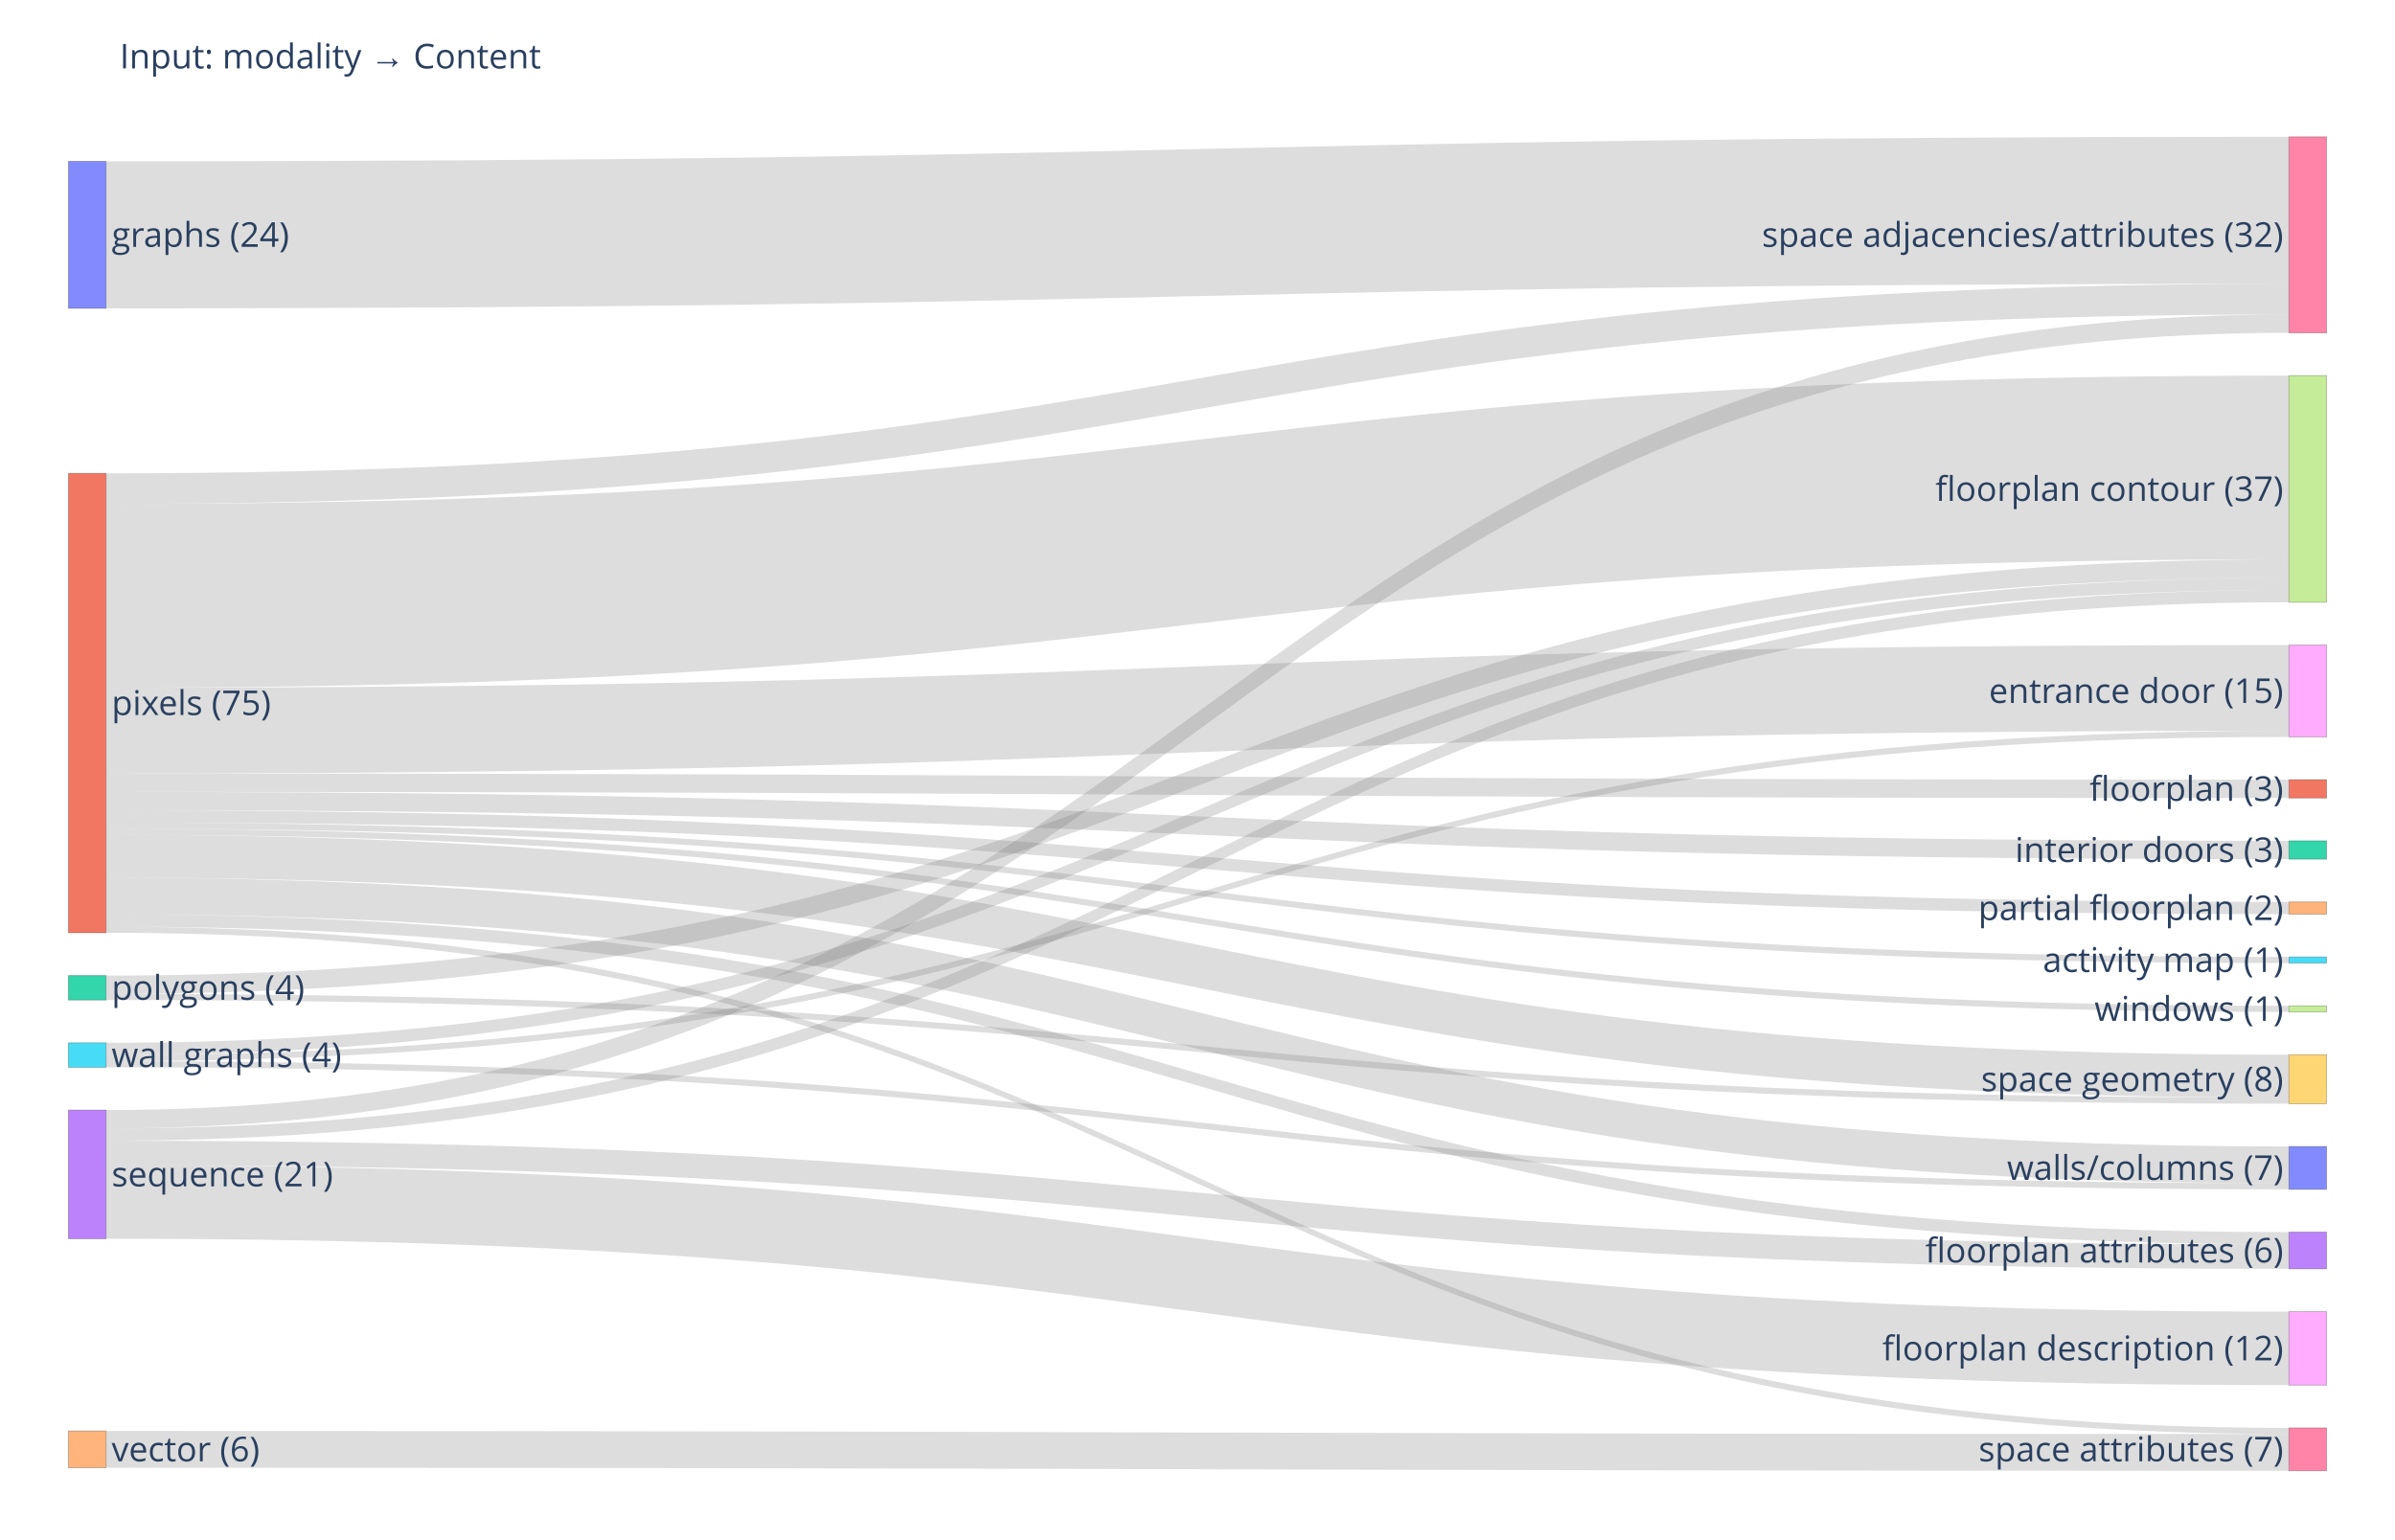
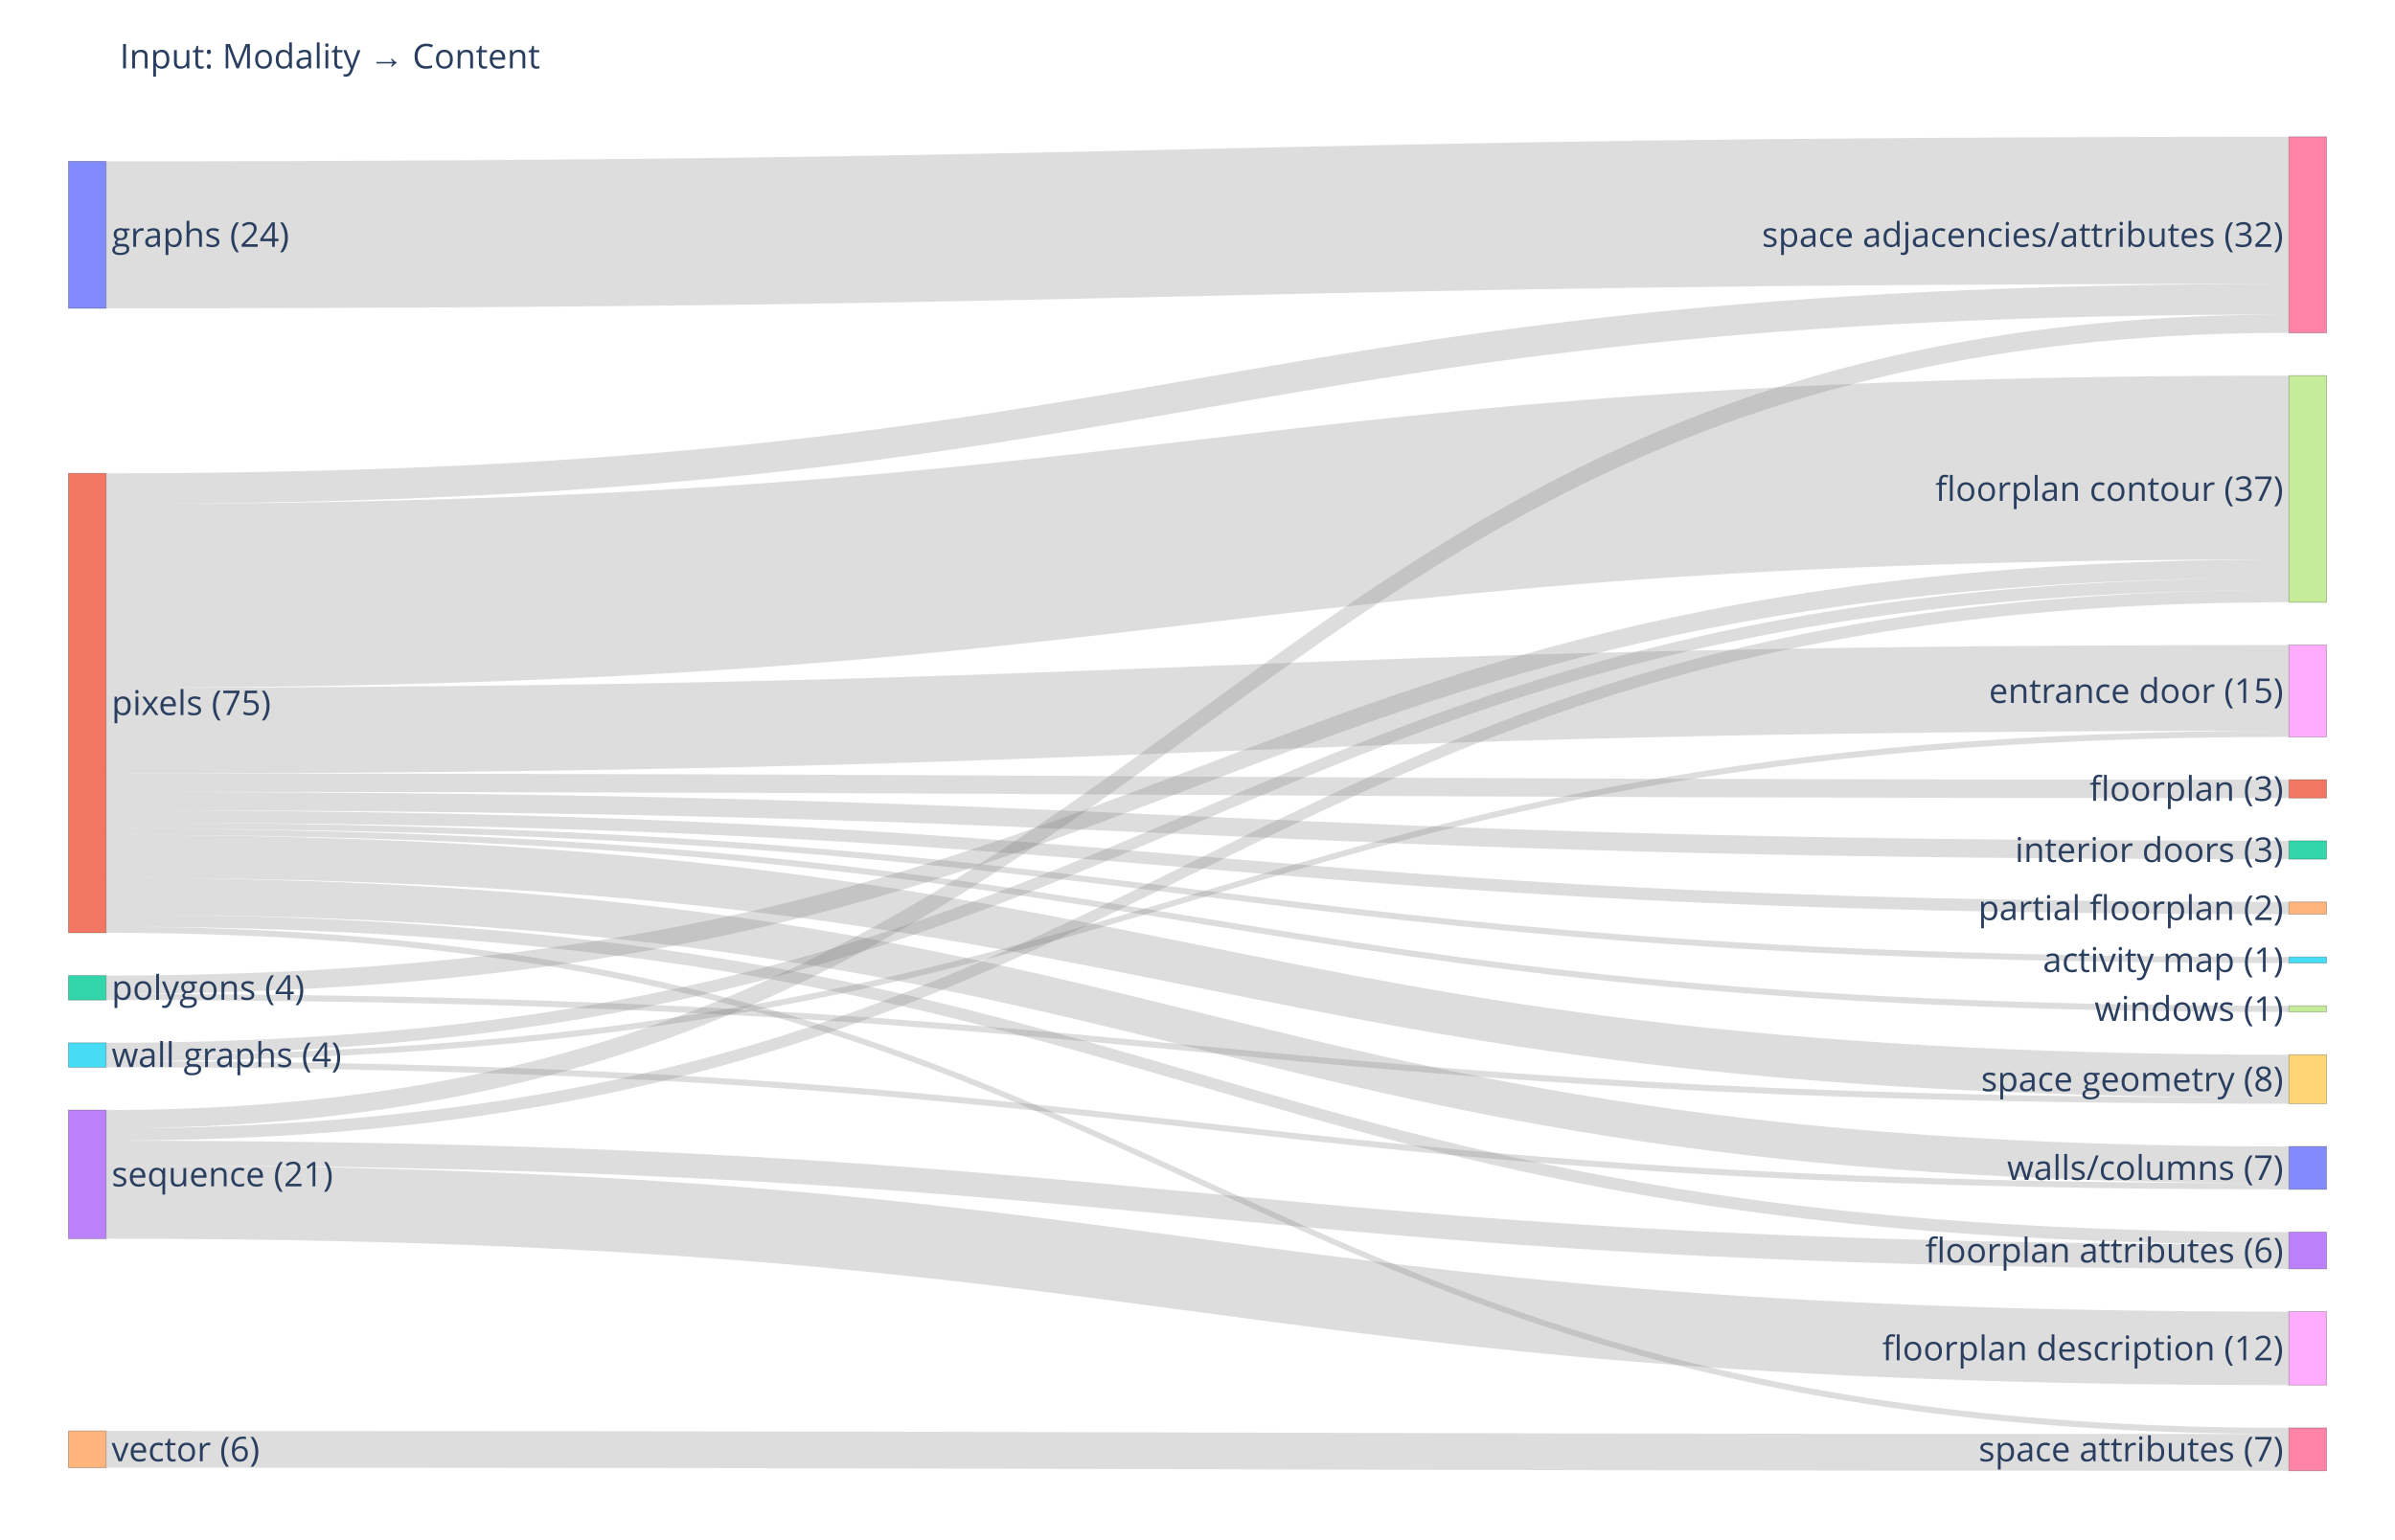
<svg xmlns="http://www.w3.org/2000/svg" class="main-svg" width="5600" height="3600" style="" viewBox="0 0 1400 900">
  <rect x="0" y="0" width="1400" height="900" style="fill: rgb(255, 255, 255); fill-opacity: 1;" />
-   <defs id="defs-2adaa2">
+   <defs id="defs-ad6b6a">
    <g class="clips" />
    <g class="gradients" />
    <g class="patterns" />
  </defs>
  <g class="bglayer" />
  <g class="layer-below">
    <g class="imagelayer" />
    <g class="shapelayer" />
  </g>
  <g class="cartesianlayer" />
  <g class="polarlayer" />
  <g class="smithlayer" />
  <g class="ternarylayer" />
  <g class="geolayer" />
  <g class="funnelarealayer" />
  <g class="pielayer" />
  <g class="iciclelayer" />
  <g class="treemaplayer" />
  <g class="sunburstlayer" />
  <g class="glimages" />
  <g class="sankey" transform="translate(40,80)matrix(1 0 0 1 0 0)" style="box-sizing: content-box; position: absolute; left: 0px; shape-rendering: geometricprecision; pointer-events: none;">
    <g class="sankey-links" style="fill: none;">
      <path class="sankey-link" d="M22,14.328C660,14.328 660,-2.842170943040401e-14 1298,-2.842170943040401e-14L1298,85.97C660,85.97 660,100.299 22,100.299Z" style="stroke: rgb(68, 68, 68); stroke-opacity: 1; fill: rgb(120, 120, 120); fill-opacity: 0.25; stroke-width: 0; opacity: 1;" />
      <path class="sankey-link" d="M22,214.683C660,214.683 660,139.627 1298,139.627L1298,247.09C660,247.09 660,322.145 22,322.145Z" style="stroke: rgb(68, 68, 68); stroke-opacity: 1; fill: rgb(120, 120, 120); fill-opacity: 0.25; stroke-width: 0; opacity: 1;" />
      <path class="sankey-link" d="M22,322.145C660,322.145 660,297.164 1298,297.164L1298,347.313C660,347.313 660,372.295 22,372.295Z" style="stroke: rgb(68, 68, 68); stroke-opacity: 1; fill: rgb(120, 120, 120); fill-opacity: 0.25; stroke-width: 0; opacity: 1;" />
      <path class="sankey-link" d="M22,408.115C660,408.115 660,536.716 1298,536.716L1298,561.791C660,561.791 660,433.19 22,433.19Z" style="stroke: rgb(68, 68, 68); stroke-opacity: 1; fill: rgb(120, 120, 120); fill-opacity: 0.25; stroke-width: 0; opacity: 1;" />
      <path class="sankey-link" d="M22,433.19C660,433.19 660,590.373 1298,590.373L1298,611.866C660,611.866 660,454.683 22,454.683Z" style="stroke: rgb(68, 68, 68); stroke-opacity: 1; fill: rgb(120, 120, 120); fill-opacity: 0.25; stroke-width: 0; opacity: 1;" />
      <path class="sankey-link" d="M22,196.772C660,196.772 660,85.97 1298,85.97L1298,103.881C660,103.881 660,214.683 22,214.683Z" style="stroke: rgb(68, 68, 68); stroke-opacity: 1; fill: rgb(120, 120, 120); fill-opacity: 0.25; stroke-width: 0; opacity: 1;" />
      <path class="sankey-link" d="M22,372.295C660,372.295 660,375.896 1298,375.896L1298,386.642C660,386.642 660,383.041 22,383.041Z" style="stroke: rgb(68, 68, 68); stroke-opacity: 1; fill: rgb(120, 120, 120); fill-opacity: 0.25; stroke-width: 0; opacity: 1;" />
      <path class="sankey-link" d="M22,383.041C660,383.041 660,411.642 1298,411.642L1298,422.388C660,422.388 660,393.787 22,393.787Z" style="stroke: rgb(68, 68, 68); stroke-opacity: 1; fill: rgb(120, 120, 120); fill-opacity: 0.25; stroke-width: 0; opacity: 1;" />
      <path class="sankey-link" d="M22,454.683C660,454.683 660,640.448 1298,640.448L1298,647.612C660,647.612 660,461.847 22,461.847Z" style="stroke: rgb(68, 68, 68); stroke-opacity: 1; fill: rgb(120, 120, 120); fill-opacity: 0.25; stroke-width: 0; opacity: 1;" />
      <path class="sankey-link" d="M22,393.787C660,393.787 660,447.388 1298,447.388L1298,454.552C660,454.552 660,400.951 22,400.951Z" style="stroke: rgb(68, 68, 68); stroke-opacity: 1; fill: rgb(120, 120, 120); fill-opacity: 0.25; stroke-width: 0; opacity: 1;" />
      <path class="sankey-link" d="M22,400.951C660,400.951 660,479.552 1298,479.552L1298,483.134C660,483.134 660,404.533 22,404.533Z" style="stroke: rgb(68, 68, 68); stroke-opacity: 1; fill: rgb(120, 120, 120); fill-opacity: 0.25; stroke-width: 0; opacity: 1;" />
      <path class="sankey-link" d="M22,461.847C660,461.847 660,754.925 1298,754.925L1298,758.507C660,758.507 660,465.429 22,465.429Z" style="stroke: rgb(68, 68, 68); stroke-opacity: 1; fill: rgb(120, 120, 120); fill-opacity: 0.25; stroke-width: 0; opacity: 1;" />
      <path class="sankey-link" d="M22,404.533C660,404.533 660,508.134 1298,508.134L1298,511.716C660,511.716 660,408.115 22,408.115Z" style="stroke: rgb(68, 68, 68); stroke-opacity: 1; fill: rgb(120, 120, 120); fill-opacity: 0.25; stroke-width: 0; opacity: 1;" />
      <path class="sankey-link" d="M22,490.429C660,490.429 660,247.09 1298,247.09L1298,257.836C660,257.836 660,501.175 22,501.175Z" style="stroke: rgb(68, 68, 68); stroke-opacity: 1; fill: rgb(120, 120, 120); fill-opacity: 0.25; stroke-width: 0; opacity: 1;" />
      <path class="sankey-link" d="M22,501.175C660,501.175 660,561.791 1298,561.791L1298,565.373C660,565.373 660,504.757 22,504.757Z" style="stroke: rgb(68, 68, 68); stroke-opacity: 1; fill: rgb(120, 120, 120); fill-opacity: 0.25; stroke-width: 0; opacity: 1;" />
      <path class="sankey-link" d="M22,601.324C660,601.324 660,686.94 1298,686.94L1298,729.925C660,729.925 660,644.309 22,644.309Z" style="stroke: rgb(68, 68, 68); stroke-opacity: 1; fill: rgb(120, 120, 120); fill-opacity: 0.25; stroke-width: 0; opacity: 1;" />
      <path class="sankey-link" d="M22,586.996C660,586.996 660,647.612 1298,647.612L1298,661.94C660,661.94 660,601.324 22,601.324Z" style="stroke: rgb(68, 68, 68); stroke-opacity: 1; fill: rgb(120, 120, 120); fill-opacity: 0.25; stroke-width: 0; opacity: 1;" />
      <path class="sankey-link" d="M22,569.086C660,569.086 660,103.881 1298,103.881L1298,114.627C660,114.627 660,579.832 22,579.832Z" style="stroke: rgb(68, 68, 68); stroke-opacity: 1; fill: rgb(120, 120, 120); fill-opacity: 0.25; stroke-width: 0; opacity: 1;" />
      <path class="sankey-link" d="M22,579.832C660,579.832 660,265 1298,265L1298,272.164C660,272.164 660,586.996 22,586.996Z" style="stroke: rgb(68, 68, 68); stroke-opacity: 1; fill: rgb(120, 120, 120); fill-opacity: 0.25; stroke-width: 0; opacity: 1;" />
      <path class="sankey-link" d="M22,756.716C660,756.716 660,758.507 1298,758.507L1298,780C660,780 660,778.209 22,778.209Z" style="stroke: rgb(68, 68, 68); stroke-opacity: 1; fill: rgb(120, 120, 120); fill-opacity: 0.25; stroke-width: 0; opacity: 1;" />
      <path class="sankey-link" d="M22,529.757C660,529.757 660,257.836 1298,257.836L1298,265C660,265 660,536.921 22,536.921Z" style="stroke: rgb(68, 68, 68); stroke-opacity: 1; fill: rgb(120, 120, 120); fill-opacity: 0.25; stroke-width: 0; opacity: 1;" />
      <path class="sankey-link" d="M22,536.921C660,536.921 660,347.313 1298,347.313L1298,350.896C660,350.896 660,540.503 22,540.503Z" style="stroke: rgb(68, 68, 68); stroke-opacity: 1; fill: rgb(120, 120, 120); fill-opacity: 0.25; stroke-width: 0; opacity: 1;" />
      <path class="sankey-link" d="M22,540.503C660,540.503 660,611.866 1298,611.866L1298,615.448C660,615.448 660,544.086 22,544.086Z" style="stroke: rgb(68, 68, 68); stroke-opacity: 1; fill: rgb(120, 120, 120); fill-opacity: 0.25; stroke-width: 0; opacity: 1;" />
    </g>
    <g class="sankey-node-set" style="cursor: move;">
      <g class="sankey-node" transform="translate(0.000,14.328)" style="opacity: 1;">
        <rect class="node-rect" width="22" height="85.97" style="stroke-width: 0.5; stroke: rgb(0, 0, 0); stroke-opacity: 0.25; fill: rgb(99, 110, 250); fill-opacity: 0.8;" />
        <text class="node-label" data-notex="1" x="0" y="0" text-anchor="start" transform="translate(25.25,49.98507)" style="cursor: default; font-family: 'Open Sans', verdana, arial, sans-serif; font-size: 20px; fill: rgb(42, 63, 95); fill-opacity: 1; text-shadow: rgb(255, 255, 255) 1px 1px 1px, rgb(255, 255, 255) -1px -1px 1px, rgb(255, 255, 255) 1px -1px 1px, rgb(255, 255, 255) -1px 1px 1px; white-space: pre;">graphs (24)</text>
      </g>
      <g class="sankey-node" transform="translate(0.000,196.772)" style="opacity: 1;">
        <rect class="node-rect" width="22" height="268.657" style="stroke-width: 0.5; stroke: rgb(0, 0, 0); stroke-opacity: 0.25; fill: rgb(239, 85, 59); fill-opacity: 0.8;" />
        <text class="node-label" data-notex="1" x="0" y="0" text-anchor="start" transform="translate(25.25,141.3284)" style="cursor: default; font-family: 'Open Sans', verdana, arial, sans-serif; font-size: 20px; fill: rgb(42, 63, 95); fill-opacity: 1; text-shadow: rgb(255, 255, 255) 1px 1px 1px, rgb(255, 255, 255) -1px -1px 1px, rgb(255, 255, 255) 1px -1px 1px, rgb(255, 255, 255) -1px 1px 1px; white-space: pre;">pixels (75)</text>
      </g>
      <g class="sankey-node" transform="translate(0.000,490.429)" style="opacity: 1;">
        <rect class="node-rect" width="22" height="14.328" style="stroke-width: 0.5; stroke: rgb(0, 0, 0); stroke-opacity: 0.25; fill: rgb(0, 204, 150); fill-opacity: 0.8;" />
        <text class="node-label" data-notex="1" x="0" y="0" text-anchor="start" transform="translate(25.25,14.16418)" style="cursor: default; font-family: 'Open Sans', verdana, arial, sans-serif; font-size: 20px; fill: rgb(42, 63, 95); fill-opacity: 1; text-shadow: rgb(255, 255, 255) 1px 1px 1px, rgb(255, 255, 255) -1px -1px 1px, rgb(255, 255, 255) 1px -1px 1px, rgb(255, 255, 255) -1px 1px 1px; white-space: pre;">polygons (4)</text>
      </g>
      <g class="sankey-node" transform="translate(0.000,569.086)" style="opacity: 1;">
        <rect class="node-rect" width="22" height="75.224" style="stroke-width: 0.5; stroke: rgb(0, 0, 0); stroke-opacity: 0.25; fill: rgb(171, 99, 250); fill-opacity: 0.8;" />
        <text class="node-label" data-notex="1" x="0" y="0" text-anchor="start" transform="translate(25.25,44.61194)" style="cursor: default; font-family: 'Open Sans', verdana, arial, sans-serif; font-size: 20px; fill: rgb(42, 63, 95); fill-opacity: 1; text-shadow: rgb(255, 255, 255) 1px 1px 1px, rgb(255, 255, 255) -1px -1px 1px, rgb(255, 255, 255) 1px -1px 1px, rgb(255, 255, 255) -1px 1px 1px; white-space: pre;">sequence (21)</text>
      </g>
      <g class="sankey-node" transform="translate(0.000,756.716)" style="opacity: 1;">
        <rect class="node-rect" width="22" height="21.493" style="stroke-width: 0.5; stroke: rgb(0, 0, 0); stroke-opacity: 0.25; fill: rgb(255, 161, 90); fill-opacity: 0.8;" />
        <text class="node-label" data-notex="1" x="0" y="0" text-anchor="start" transform="translate(25.25,17.74627)" style="cursor: default; font-family: 'Open Sans', verdana, arial, sans-serif; font-size: 20px; fill: rgb(42, 63, 95); fill-opacity: 1; text-shadow: rgb(255, 255, 255) 1px 1px 1px, rgb(255, 255, 255) -1px -1px 1px, rgb(255, 255, 255) 1px -1px 1px, rgb(255, 255, 255) -1px 1px 1px; white-space: pre;">vector (6)</text>
      </g>
      <g class="sankey-node" transform="translate(0.000,529.757)" style="opacity: 1;">
        <rect class="node-rect" width="22" height="14.328" style="stroke-width: 0.5; stroke: rgb(0, 0, 0); stroke-opacity: 0.25; fill: rgb(25, 211, 243); fill-opacity: 0.8;" />
        <text class="node-label" data-notex="1" x="0" y="0" text-anchor="start" transform="translate(25.25,14.16418)" style="cursor: default; font-family: 'Open Sans', verdana, arial, sans-serif; font-size: 20px; fill: rgb(42, 63, 95); fill-opacity: 1; text-shadow: rgb(255, 255, 255) 1px 1px 1px, rgb(255, 255, 255) -1px -1px 1px, rgb(255, 255, 255) 1px -1px 1px, rgb(255, 255, 255) -1px 1px 1px; white-space: pre;">wall graphs (4)</text>
      </g>
      <g class="sankey-node" transform="translate(1298.000,-0.000)" style="opacity: 1;">
        <rect class="node-rect" width="22" height="114.627" style="stroke-width: 0.5; stroke: rgb(0, 0, 0); stroke-opacity: 0.25; fill: rgb(255, 102, 146); fill-opacity: 0.8;" />
        <text class="node-label" data-notex="1" x="0" y="0" text-anchor="end" transform="translate(-3.25,64.31343)" style="cursor: default; font-family: 'Open Sans', verdana, arial, sans-serif; font-size: 20px; fill: rgb(42, 63, 95); fill-opacity: 1; text-shadow: rgb(255, 255, 255) 1px 1px 1px, rgb(255, 255, 255) -1px -1px 1px, rgb(255, 255, 255) 1px -1px 1px, rgb(255, 255, 255) -1px 1px 1px; white-space: pre;">space adjacencies/attributes (32)</text>
      </g>
      <g class="sankey-node" transform="translate(1298.000,139.627)" style="opacity: 1;">
        <rect class="node-rect" width="22" height="132.537" style="stroke-width: 0.5; stroke: rgb(0, 0, 0); stroke-opacity: 0.25; fill: rgb(182, 232, 128); fill-opacity: 0.8;" />
        <text class="node-label" data-notex="1" x="0" y="0" text-anchor="end" transform="translate(-3.25,73.26866)" style="cursor: default; font-family: 'Open Sans', verdana, arial, sans-serif; font-size: 20px; fill: rgb(42, 63, 95); fill-opacity: 1; text-shadow: rgb(255, 255, 255) 1px 1px 1px, rgb(255, 255, 255) -1px -1px 1px, rgb(255, 255, 255) 1px -1px 1px, rgb(255, 255, 255) -1px 1px 1px; white-space: pre;">floorplan contour (37)</text>
      </g>
      <g class="sankey-node" transform="translate(1298.000,297.164)" style="opacity: 1;">
        <rect class="node-rect" width="22" height="53.731" style="stroke-width: 0.5; stroke: rgb(0, 0, 0); stroke-opacity: 0.25; fill: rgb(255, 151, 255); fill-opacity: 0.8;" />
        <text class="node-label" data-notex="1" x="0" y="0" text-anchor="end" transform="translate(-3.25,33.86567)" style="cursor: default; font-family: 'Open Sans', verdana, arial, sans-serif; font-size: 20px; fill: rgb(42, 63, 95); fill-opacity: 1; text-shadow: rgb(255, 255, 255) 1px 1px 1px, rgb(255, 255, 255) -1px -1px 1px, rgb(255, 255, 255) 1px -1px 1px, rgb(255, 255, 255) -1px 1px 1px; white-space: pre;">entrance door (15)</text>
      </g>
      <g class="sankey-node" transform="translate(1298.000,536.716)" style="opacity: 1;">
        <rect class="node-rect" width="22" height="28.657" style="stroke-width: 0.5; stroke: rgb(0, 0, 0); stroke-opacity: 0.25; fill: rgb(254, 203, 82); fill-opacity: 0.8;" />
        <text class="node-label" data-notex="1" x="0" y="0" text-anchor="end" transform="translate(-3.25,21.32836)" style="cursor: default; font-family: 'Open Sans', verdana, arial, sans-serif; font-size: 20px; fill: rgb(42, 63, 95); fill-opacity: 1; text-shadow: rgb(255, 255, 255) 1px 1px 1px, rgb(255, 255, 255) -1px -1px 1px, rgb(255, 255, 255) 1px -1px 1px, rgb(255, 255, 255) -1px 1px 1px; white-space: pre;">space geometry (8)</text>
      </g>
      <g class="sankey-node" transform="translate(1298.000,590.373)" style="opacity: 1;">
        <rect class="node-rect" width="22" height="25.075" style="stroke-width: 0.5; stroke: rgb(0, 0, 0); stroke-opacity: 0.25; fill: rgb(99, 110, 250); fill-opacity: 0.8;" />
        <text class="node-label" data-notex="1" x="0" y="0" text-anchor="end" transform="translate(-3.25,19.53731)" style="cursor: default; font-family: 'Open Sans', verdana, arial, sans-serif; font-size: 20px; fill: rgb(42, 63, 95); fill-opacity: 1; text-shadow: rgb(255, 255, 255) 1px 1px 1px, rgb(255, 255, 255) -1px -1px 1px, rgb(255, 255, 255) 1px -1px 1px, rgb(255, 255, 255) -1px 1px 1px; white-space: pre;">walls/columns (7)</text>
      </g>
      <g class="sankey-node" transform="translate(1298.000,375.896)" style="opacity: 1;">
        <rect class="node-rect" width="22" height="10.746" style="stroke-width: 0.5; stroke: rgb(0, 0, 0); stroke-opacity: 0.25; fill: rgb(239, 85, 59); fill-opacity: 0.8;" />
        <text class="node-label" data-notex="1" x="0" y="0" text-anchor="end" transform="translate(-3.25,12.37313)" style="cursor: default; font-family: 'Open Sans', verdana, arial, sans-serif; font-size: 20px; fill: rgb(42, 63, 95); fill-opacity: 1; text-shadow: rgb(255, 255, 255) 1px 1px 1px, rgb(255, 255, 255) -1px -1px 1px, rgb(255, 255, 255) 1px -1px 1px, rgb(255, 255, 255) -1px 1px 1px; white-space: pre;">floorplan (3)</text>
      </g>
      <g class="sankey-node" transform="translate(1298.000,411.642)" style="opacity: 1;">
        <rect class="node-rect" width="22" height="10.746" style="stroke-width: 0.5; stroke: rgb(0, 0, 0); stroke-opacity: 0.25; fill: rgb(0, 204, 150); fill-opacity: 0.8;" />
        <text class="node-label" data-notex="1" x="0" y="0" text-anchor="end" transform="translate(-3.25,12.37313)" style="cursor: default; font-family: 'Open Sans', verdana, arial, sans-serif; font-size: 20px; fill: rgb(42, 63, 95); fill-opacity: 1; text-shadow: rgb(255, 255, 255) 1px 1px 1px, rgb(255, 255, 255) -1px -1px 1px, rgb(255, 255, 255) 1px -1px 1px, rgb(255, 255, 255) -1px 1px 1px; white-space: pre;">interior doors (3)</text>
      </g>
      <g class="sankey-node" transform="translate(1298.000,640.448)" style="opacity: 1;">
        <rect class="node-rect" width="22" height="21.493" style="stroke-width: 0.5; stroke: rgb(0, 0, 0); stroke-opacity: 0.25; fill: rgb(171, 99, 250); fill-opacity: 0.8;" />
        <text class="node-label" data-notex="1" x="0" y="0" text-anchor="end" transform="translate(-3.25,17.74627)" style="cursor: default; font-family: 'Open Sans', verdana, arial, sans-serif; font-size: 20px; fill: rgb(42, 63, 95); fill-opacity: 1; text-shadow: rgb(255, 255, 255) 1px 1px 1px, rgb(255, 255, 255) -1px -1px 1px, rgb(255, 255, 255) 1px -1px 1px, rgb(255, 255, 255) -1px 1px 1px; white-space: pre;">floorplan attributes (6)</text>
      </g>
      <g class="sankey-node" transform="translate(1298.000,447.388)" style="opacity: 1;">
        <rect class="node-rect" width="22" height="7.164" style="stroke-width: 0.5; stroke: rgb(0, 0, 0); stroke-opacity: 0.25; fill: rgb(255, 161, 90); fill-opacity: 0.8;" />
        <text class="node-label" data-notex="1" x="0" y="0" text-anchor="end" transform="translate(-3.25,10.58209)" style="cursor: default; font-family: 'Open Sans', verdana, arial, sans-serif; font-size: 20px; fill: rgb(42, 63, 95); fill-opacity: 1; text-shadow: rgb(255, 255, 255) 1px 1px 1px, rgb(255, 255, 255) -1px -1px 1px, rgb(255, 255, 255) 1px -1px 1px, rgb(255, 255, 255) -1px 1px 1px; white-space: pre;">partial floorplan (2)</text>
      </g>
      <g class="sankey-node" transform="translate(1298.000,479.552)" style="opacity: 1;">
        <rect class="node-rect" width="22" height="3.582" style="stroke-width: 0.5; stroke: rgb(0, 0, 0); stroke-opacity: 0.25; fill: rgb(25, 211, 243); fill-opacity: 0.8;" />
        <text class="node-label" data-notex="1" x="0" y="0" text-anchor="end" transform="translate(-3.25,8.791045)" style="cursor: default; font-family: 'Open Sans', verdana, arial, sans-serif; font-size: 20px; fill: rgb(42, 63, 95); fill-opacity: 1; text-shadow: rgb(255, 255, 255) 1px 1px 1px, rgb(255, 255, 255) -1px -1px 1px, rgb(255, 255, 255) 1px -1px 1px, rgb(255, 255, 255) -1px 1px 1px; white-space: pre;">activity map (1)</text>
      </g>
      <g class="sankey-node" transform="translate(1298.000,754.925)" style="opacity: 1;">
        <rect class="node-rect" width="22" height="25.075" style="stroke-width: 0.5; stroke: rgb(0, 0, 0); stroke-opacity: 0.25; fill: rgb(255, 102, 146); fill-opacity: 0.8;" />
        <text class="node-label" data-notex="1" x="0" y="0" text-anchor="end" transform="translate(-3.25,19.53731)" style="cursor: default; font-family: 'Open Sans', verdana, arial, sans-serif; font-size: 20px; fill: rgb(42, 63, 95); fill-opacity: 1; text-shadow: rgb(255, 255, 255) 1px 1px 1px, rgb(255, 255, 255) -1px -1px 1px, rgb(255, 255, 255) 1px -1px 1px, rgb(255, 255, 255) -1px 1px 1px; white-space: pre;">space attributes (7)</text>
      </g>
      <g class="sankey-node" transform="translate(1298.000,508.134)" style="opacity: 1;">
        <rect class="node-rect" width="22" height="3.582" style="stroke-width: 0.5; stroke: rgb(0, 0, 0); stroke-opacity: 0.25; fill: rgb(182, 232, 128); fill-opacity: 0.8;" />
        <text class="node-label" data-notex="1" x="0" y="0" text-anchor="end" transform="translate(-3.25,8.791045)" style="cursor: default; font-family: 'Open Sans', verdana, arial, sans-serif; font-size: 20px; fill: rgb(42, 63, 95); fill-opacity: 1; text-shadow: rgb(255, 255, 255) 1px 1px 1px, rgb(255, 255, 255) -1px -1px 1px, rgb(255, 255, 255) 1px -1px 1px, rgb(255, 255, 255) -1px 1px 1px; white-space: pre;">windows (1)</text>
      </g>
      <g class="sankey-node" transform="translate(1298.000,686.940)" style="opacity: 1;">
        <rect class="node-rect" width="22" height="42.985" style="stroke-width: 0.5; stroke: rgb(0, 0, 0); stroke-opacity: 0.25; fill: rgb(255, 151, 255); fill-opacity: 0.8;" />
        <text class="node-label" data-notex="1" x="0" y="0" text-anchor="end" transform="translate(-3.25,28.49254)" style="cursor: default; font-family: 'Open Sans', verdana, arial, sans-serif; font-size: 20px; fill: rgb(42, 63, 95); fill-opacity: 1; text-shadow: rgb(255, 255, 255) 1px 1px 1px, rgb(255, 255, 255) -1px -1px 1px, rgb(255, 255, 255) 1px -1px 1px, rgb(255, 255, 255) -1px 1px 1px; white-space: pre;">floorplan description (12)</text>
      </g>
    </g>
  </g>
-   <defs id="topdefs-2adaa2">
+   <defs id="topdefs-ad6b6a">
    <g class="clips" />
  </defs>
  <g class="layer-above">
    <g class="imagelayer" />
    <g class="shapelayer" />
  </g>
  <g class="infolayer">
    <g class="g-gtitle">
-       <text class="gtitle" x="70" y="40" text-anchor="start" dy="0em" style="opacity: 1; font-family: 'Open Sans', verdana, arial, sans-serif; font-size: 20px; fill: rgb(42, 63, 95); fill-opacity: 1; white-space: pre;">Input: modality → Content</text>
+       <text class="gtitle" x="70" y="40" text-anchor="start" dy="0em" style="opacity: 1; font-family: 'Open Sans', verdana, arial, sans-serif; font-size: 20px; fill: rgb(42, 63, 95); fill-opacity: 1; white-space: pre;">Input: Modality → Content</text>
    </g>
    <g class="first-render" />
  </g>
</svg>
